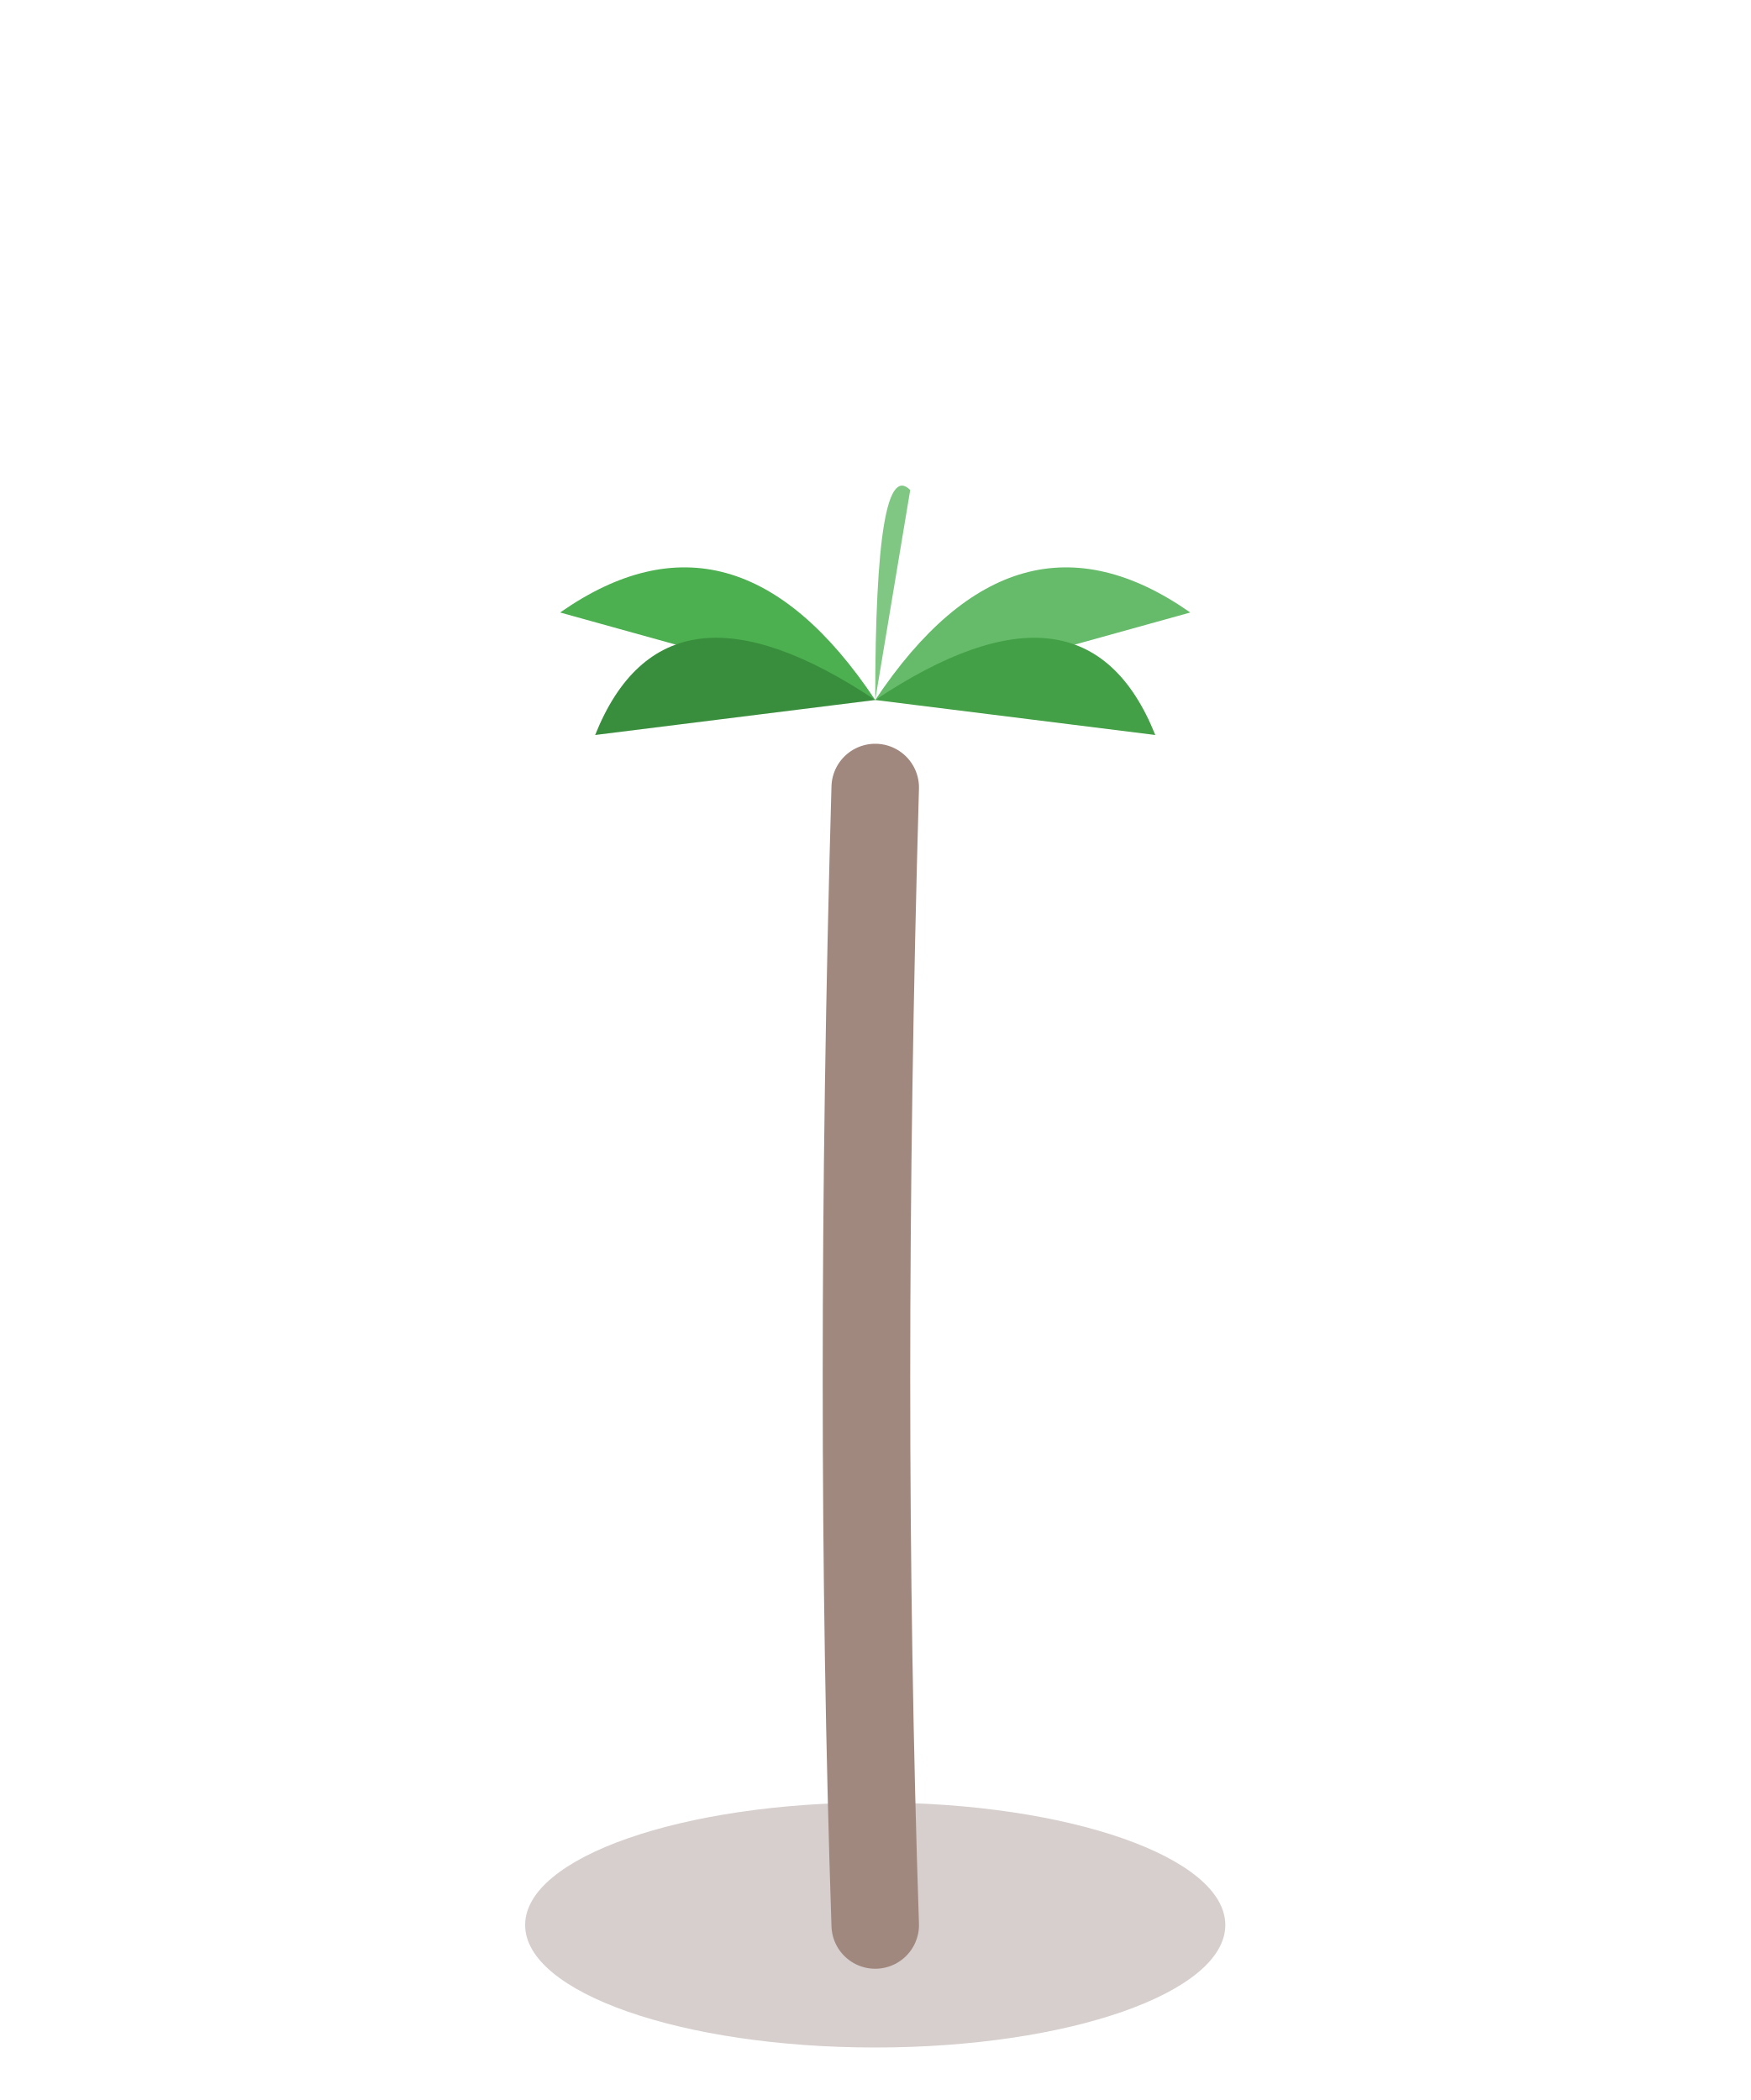
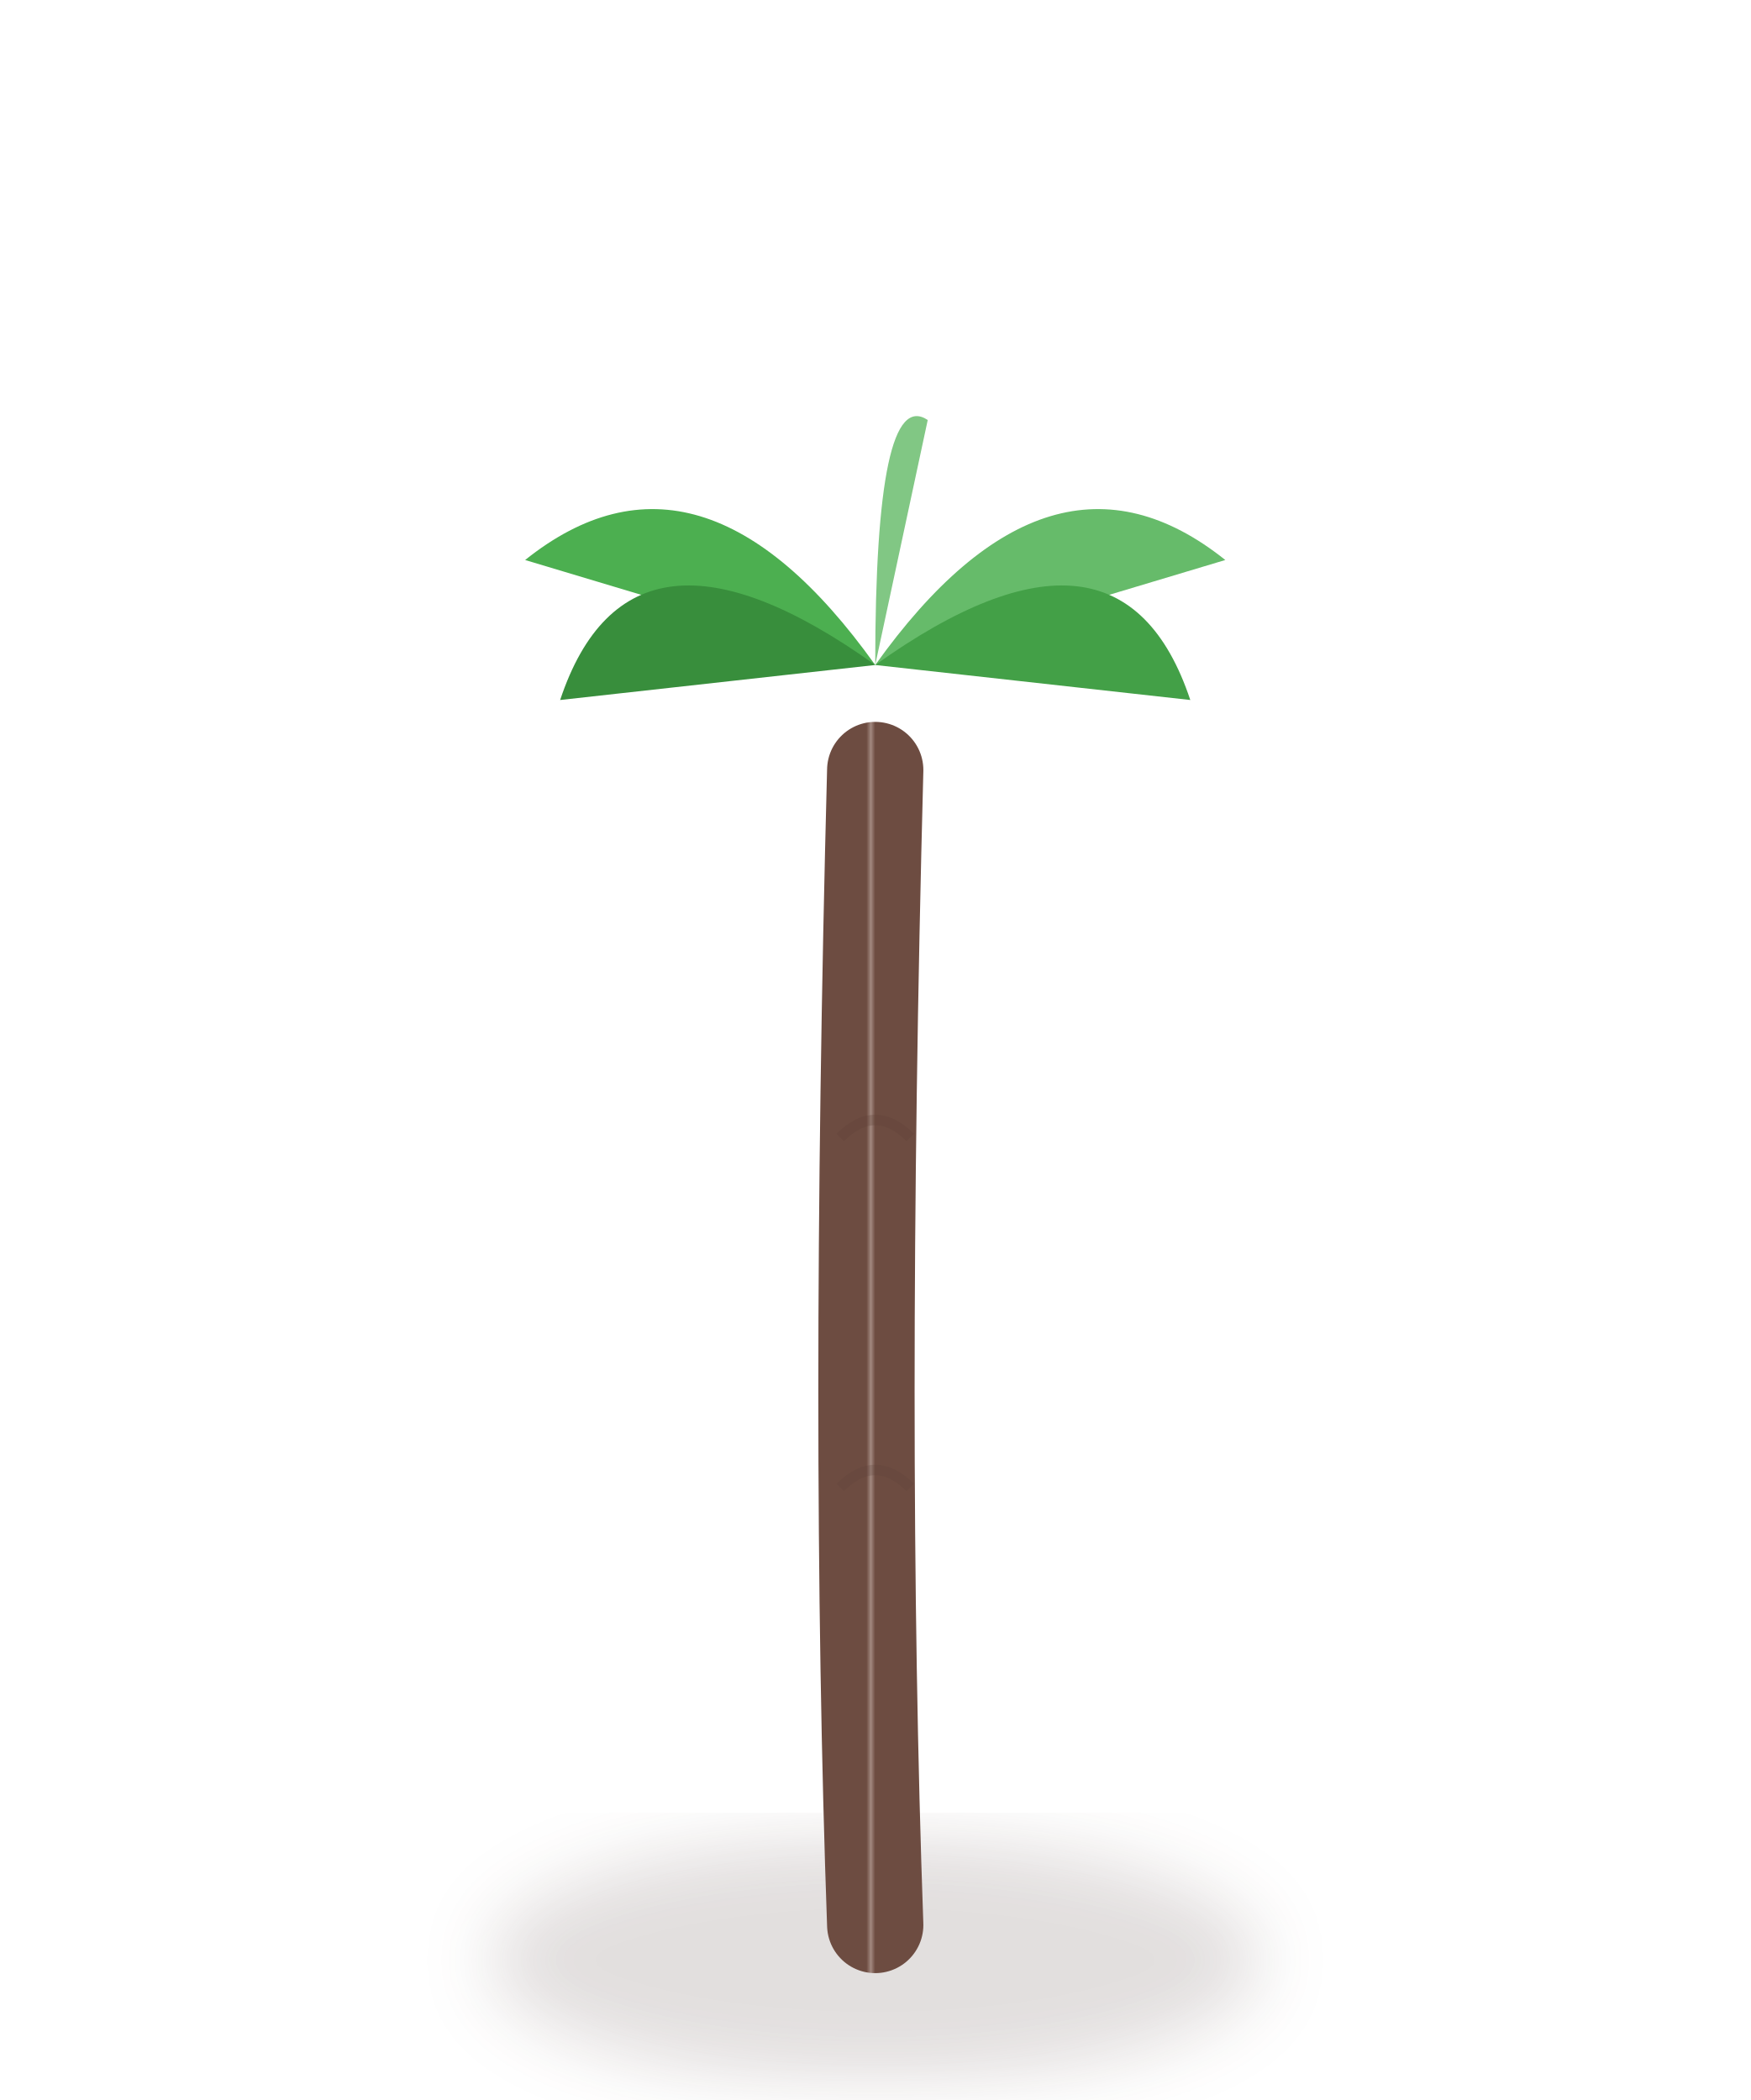
<svg xmlns="http://www.w3.org/2000/svg" viewBox="0 0 100 120">
-   <ellipse cx="50" cy="110" rx="20" ry="7" fill="#5D4037" opacity="0.25" />
-   <path d="M50 110 Q49 80 50 45" stroke="#A1887F" stroke-width="5" fill="none" stroke-linecap="round" />
-   <g transform="translate(50,40)">
-     <path d="M0 0 Q-8 -12 -18 -5" fill="#4CAF50" />
-     <path d="M0 0 Q8 -12 18 -5" fill="#66BB6A" />
-     <path d="M0 0 Q-12 -8 -16 2" fill="#388E3C" />
-     <path d="M0 0 Q12 -8 16 2" fill="#43A047" />
-     <path d="M0 0 Q0 -14 2 -12" fill="#81C784" />
+   <defs>
+     <linearGradient id="trG" x1="0" y1="0" x2="1" y2="0">
+       <stop offset="0%" stop-color="#6D4C41" />
+       <stop offset="50%" stop-color="#A1887F" />
+       <stop offset="100%" stop-color="#6D4C41" />
+     </linearGradient>
+     <filter id="sh">
+       <feGaussianBlur stdDeviation="2" />
+     </filter>
+   </defs>
+   <ellipse cx="50" cy="112" rx="22" ry="7" fill="#3E2723" opacity="0.15" filter="url(#sh)" />
+   <path d="M50 110 Q49 82 50 44" stroke="url(#trG)" stroke-width="5.5" fill="none" stroke-linecap="round" />
+   <path d="M48 65 Q50 63 52 65" stroke="#5D4037" stroke-width="0.6" fill="none" opacity="0.3" />
+   <path d="M48 85 Q50 83 52 85" stroke="#5D4037" stroke-width="0.6" fill="none" opacity="0.25" />
+   <g transform="translate(50,38)">
+     <path d="M0 0 Q-10 -14 -20 -6" fill="#4CAF50" />
+     <path d="M0 0 Q10 -14 20 -6" fill="#66BB6A" />
+     <path d="M0 0 Q-14 -10 -18 2" fill="#388E3C" />
+     <path d="M0 0 Q14 -10 18 2" fill="#43A047" />
+     <path d="M0 0 Q0 -16 3 -14" fill="#81C784" />
  </g>
</svg>
